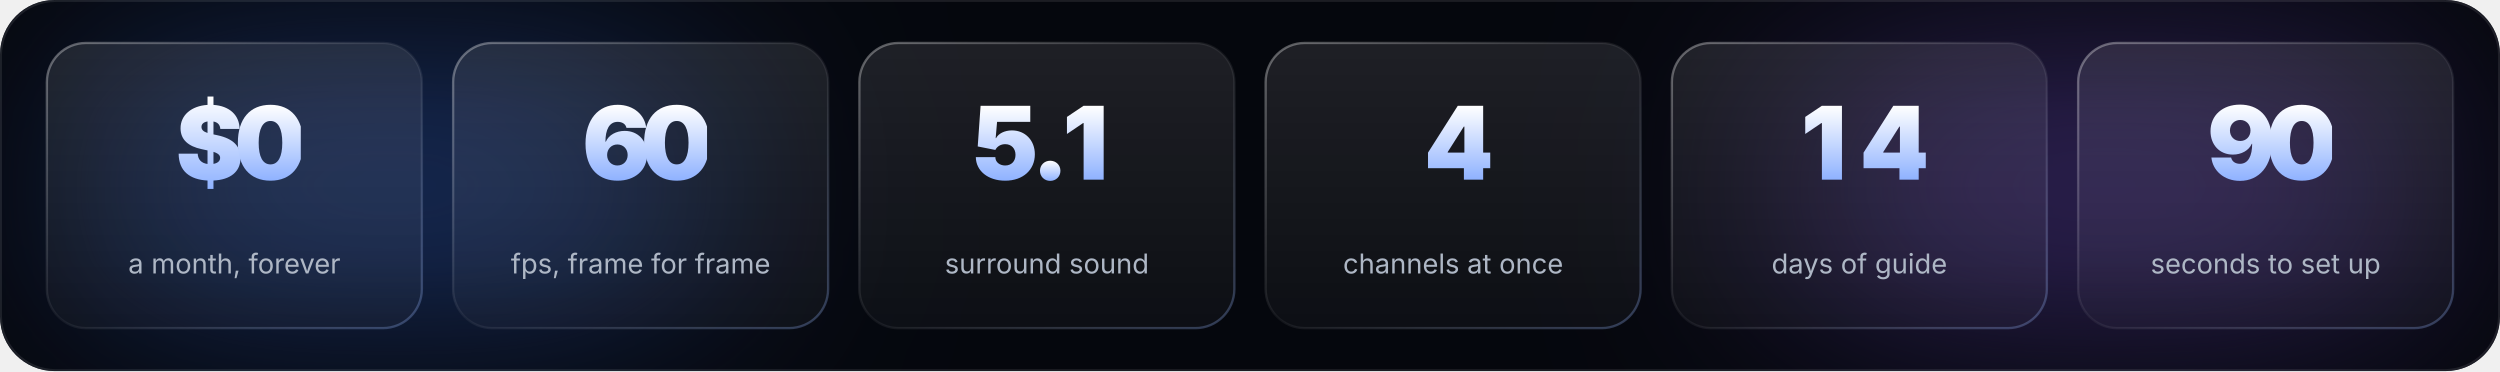
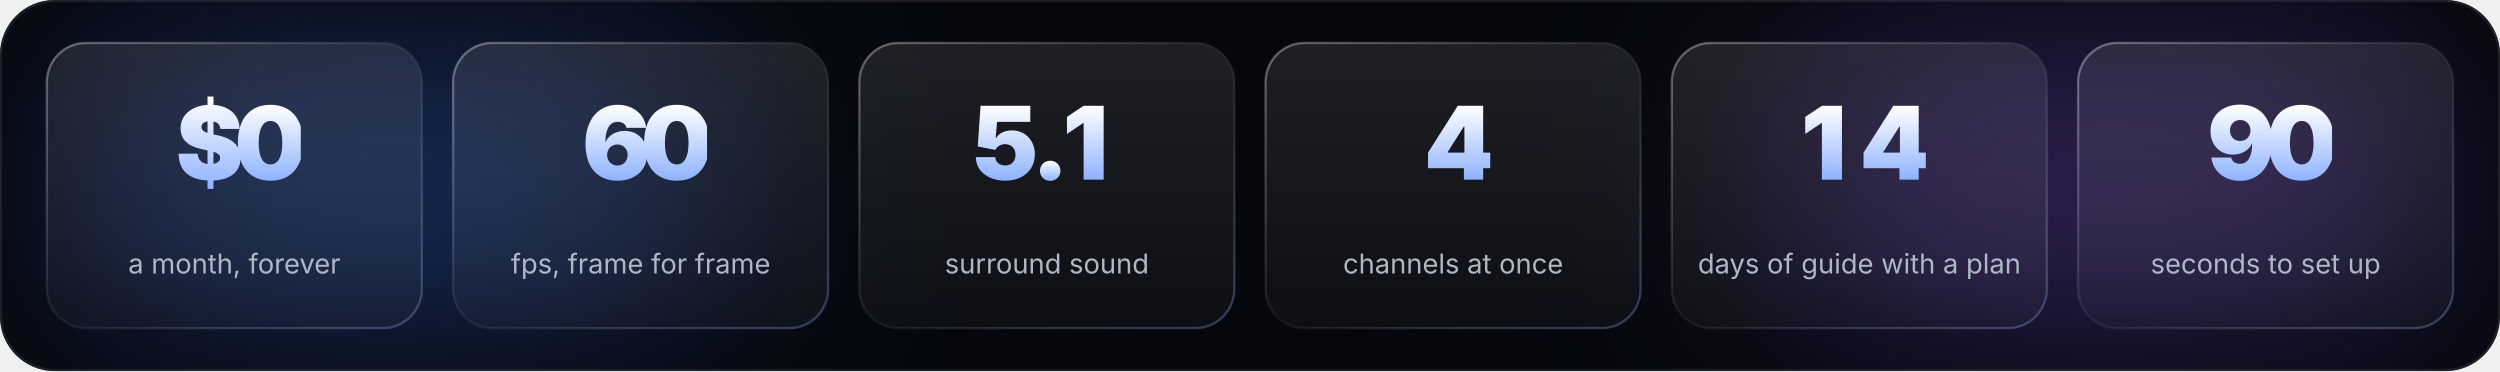
- <svg xmlns="http://www.w3.org/2000/svg" viewBox="0 0 1280 190" width="1280" height="190" role="img" aria-label="Free forever, 60 fps, 5.1 surround, 4 channels at once, 14 days of guide, 90-second setup">
+ <svg xmlns="http://www.w3.org/2000/svg" viewBox="0 0 1280 190" width="1280" height="190" role="img" aria-label="Free forever, 60 fps, 5.1 surround, 4 channels at once, 14 days of guide with a paid listings plan, 90-second setup">
  <defs>
    <filter id="glow" x="-50%" y="-50%" width="200%" height="200%">
      <feGaussianBlur stdDeviation="6" result="b" />
      <feMerge>
        <feMergeNode in="b" />
        <feMergeNode in="SourceGraphic" />
      </feMerge>
    </filter>
    <filter id="soft" x="-50%" y="-50%" width="200%" height="200%">
      <feGaussianBlur stdDeviation="60" />
    </filter>
    <linearGradient id="glass" x1="0" y1="0" x2="0" y2="1">
      <stop offset="0" stop-color="#FFFFFF" stop-opacity="0.10" />
      <stop offset="1" stop-color="#FFFFFF" stop-opacity="0.03" />
    </linearGradient>
    <linearGradient id="rim" x1="0" y1="0" x2="1" y2="1">
      <stop offset="0" stop-color="#FFFFFF" stop-opacity="0.35" />
      <stop offset="0.5" stop-color="#FFFFFF" stop-opacity="0.05" />
      <stop offset="1" stop-color="#8FB2FF" stop-opacity="0.30" />
    </linearGradient>
    <clipPath id="clip">
      <rect width="1280" height="190" rx="28" />
    </clipPath>
    <linearGradient id="num" x1="0" y1="0" x2="0" y2="1">
      <stop offset="0" stop-color="#FFFFFF" />
      <stop offset="1" stop-color="#8FB2FF" />
    </linearGradient>
  </defs>
  <g clip-path="url(#clip)">
    <rect width="1280" height="190" fill="#05070D" />
    <circle cx="200" cy="100" r="160" fill="#3D7BFF" opacity="0.55" filter="url(#soft)">
      <animate attributeName="cx" values="200;500;200" dur="20s" repeatCount="indefinite" />
      <animate attributeName="cy" values="100;100;100" dur="26.0s" repeatCount="indefinite" />
    </circle>
    <circle cx="1080" cy="100" r="160" fill="#8B5CF6" opacity="0.55" filter="url(#soft)">
      <animate attributeName="cx" values="1080;780;1080" dur="24s" repeatCount="indefinite" />
      <animate attributeName="cy" values="100;100;100" dur="31.2s" repeatCount="indefinite" />
    </circle>
    <rect width="1280" height="190" fill="#05070D" opacity="0.5" />
    <g transform="translate(24 22)">
      <rect x="0" y="0" width="192" height="146" rx="20" fill="url(#glass)" stroke="url(#rim)" stroke-width="1.2" />
      <text x="66" y="70" font-family="-apple-system, BlinkMacSystemFont, 'SF Pro Display', 'Segoe UI', Inter, Helvetica, Arial, sans-serif" font-size="52" font-weight="900" fill="url(#num)">$</text>
      <svg x="96" y="18" width="34" height="62" overflow="hidden">
        <g transform="translate(0 52)">
          <g transform="translate(0 -560)">
            <text x="0" y="0" font-family="-apple-system, BlinkMacSystemFont, 'SF Pro Display', 'Segoe UI', Inter, Helvetica, Arial, sans-serif" font-size="52" font-weight="900" fill="url(#num)">0</text>
            <text x="0" y="56" font-family="-apple-system, BlinkMacSystemFont, 'SF Pro Display', 'Segoe UI', Inter, Helvetica, Arial, sans-serif" font-size="52" font-weight="900" fill="url(#num)">1</text>
            <text x="0" y="112" font-family="-apple-system, BlinkMacSystemFont, 'SF Pro Display', 'Segoe UI', Inter, Helvetica, Arial, sans-serif" font-size="52" font-weight="900" fill="url(#num)">2</text>
            <text x="0" y="168" font-family="-apple-system, BlinkMacSystemFont, 'SF Pro Display', 'Segoe UI', Inter, Helvetica, Arial, sans-serif" font-size="52" font-weight="900" fill="url(#num)">3</text>
            <text x="0" y="224" font-family="-apple-system, BlinkMacSystemFont, 'SF Pro Display', 'Segoe UI', Inter, Helvetica, Arial, sans-serif" font-size="52" font-weight="900" fill="url(#num)">4</text>
            <text x="0" y="280" font-family="-apple-system, BlinkMacSystemFont, 'SF Pro Display', 'Segoe UI', Inter, Helvetica, Arial, sans-serif" font-size="52" font-weight="900" fill="url(#num)">5</text>
            <text x="0" y="336" font-family="-apple-system, BlinkMacSystemFont, 'SF Pro Display', 'Segoe UI', Inter, Helvetica, Arial, sans-serif" font-size="52" font-weight="900" fill="url(#num)">6</text>
            <text x="0" y="392" font-family="-apple-system, BlinkMacSystemFont, 'SF Pro Display', 'Segoe UI', Inter, Helvetica, Arial, sans-serif" font-size="52" font-weight="900" fill="url(#num)">7</text>
            <text x="0" y="448" font-family="-apple-system, BlinkMacSystemFont, 'SF Pro Display', 'Segoe UI', Inter, Helvetica, Arial, sans-serif" font-size="52" font-weight="900" fill="url(#num)">8</text>
            <text x="0" y="504" font-family="-apple-system, BlinkMacSystemFont, 'SF Pro Display', 'Segoe UI', Inter, Helvetica, Arial, sans-serif" font-size="52" font-weight="900" fill="url(#num)">9</text>
            <text x="0" y="560" font-family="-apple-system, BlinkMacSystemFont, 'SF Pro Display', 'Segoe UI', Inter, Helvetica, Arial, sans-serif" font-size="52" font-weight="900" fill="url(#num)">0</text>
            <animateTransform attributeName="transform" type="translate" from="0 0" to="0 -560" dur="1.00s" fill="freeze" calcMode="spline" keySplines="0.2 0.8 0.2 1" keyTimes="0;1" begin="0s" />
          </g>
        </g>
      </svg>
      <text x="96" y="118" text-anchor="middle" font-family="-apple-system, BlinkMacSystemFont, 'SF Pro Display', 'Segoe UI', Inter, Helvetica, Arial, sans-serif" font-size="14" fill="#AEB7C5">a month, forever</text>
    </g>
    <g transform="translate(232 22)">
      <rect x="0" y="0" width="192" height="146" rx="20" fill="url(#glass)" stroke="url(#rim)" stroke-width="1.2" />
      <svg x="66" y="18" width="34" height="62" overflow="hidden">
        <g transform="translate(0 52)">
          <g transform="translate(0 -896)">
            <text x="0" y="0" font-family="-apple-system, BlinkMacSystemFont, 'SF Pro Display', 'Segoe UI', Inter, Helvetica, Arial, sans-serif" font-size="52" font-weight="900" fill="url(#num)">0</text>
            <text x="0" y="56" font-family="-apple-system, BlinkMacSystemFont, 'SF Pro Display', 'Segoe UI', Inter, Helvetica, Arial, sans-serif" font-size="52" font-weight="900" fill="url(#num)">1</text>
            <text x="0" y="112" font-family="-apple-system, BlinkMacSystemFont, 'SF Pro Display', 'Segoe UI', Inter, Helvetica, Arial, sans-serif" font-size="52" font-weight="900" fill="url(#num)">2</text>
            <text x="0" y="168" font-family="-apple-system, BlinkMacSystemFont, 'SF Pro Display', 'Segoe UI', Inter, Helvetica, Arial, sans-serif" font-size="52" font-weight="900" fill="url(#num)">3</text>
            <text x="0" y="224" font-family="-apple-system, BlinkMacSystemFont, 'SF Pro Display', 'Segoe UI', Inter, Helvetica, Arial, sans-serif" font-size="52" font-weight="900" fill="url(#num)">4</text>
            <text x="0" y="280" font-family="-apple-system, BlinkMacSystemFont, 'SF Pro Display', 'Segoe UI', Inter, Helvetica, Arial, sans-serif" font-size="52" font-weight="900" fill="url(#num)">5</text>
            <text x="0" y="336" font-family="-apple-system, BlinkMacSystemFont, 'SF Pro Display', 'Segoe UI', Inter, Helvetica, Arial, sans-serif" font-size="52" font-weight="900" fill="url(#num)">6</text>
            <text x="0" y="392" font-family="-apple-system, BlinkMacSystemFont, 'SF Pro Display', 'Segoe UI', Inter, Helvetica, Arial, sans-serif" font-size="52" font-weight="900" fill="url(#num)">7</text>
            <text x="0" y="448" font-family="-apple-system, BlinkMacSystemFont, 'SF Pro Display', 'Segoe UI', Inter, Helvetica, Arial, sans-serif" font-size="52" font-weight="900" fill="url(#num)">8</text>
            <text x="0" y="504" font-family="-apple-system, BlinkMacSystemFont, 'SF Pro Display', 'Segoe UI', Inter, Helvetica, Arial, sans-serif" font-size="52" font-weight="900" fill="url(#num)">9</text>
            <text x="0" y="560" font-family="-apple-system, BlinkMacSystemFont, 'SF Pro Display', 'Segoe UI', Inter, Helvetica, Arial, sans-serif" font-size="52" font-weight="900" fill="url(#num)">0</text>
            <text x="0" y="616" font-family="-apple-system, BlinkMacSystemFont, 'SF Pro Display', 'Segoe UI', Inter, Helvetica, Arial, sans-serif" font-size="52" font-weight="900" fill="url(#num)">1</text>
            <text x="0" y="672" font-family="-apple-system, BlinkMacSystemFont, 'SF Pro Display', 'Segoe UI', Inter, Helvetica, Arial, sans-serif" font-size="52" font-weight="900" fill="url(#num)">2</text>
            <text x="0" y="728" font-family="-apple-system, BlinkMacSystemFont, 'SF Pro Display', 'Segoe UI', Inter, Helvetica, Arial, sans-serif" font-size="52" font-weight="900" fill="url(#num)">3</text>
            <text x="0" y="784" font-family="-apple-system, BlinkMacSystemFont, 'SF Pro Display', 'Segoe UI', Inter, Helvetica, Arial, sans-serif" font-size="52" font-weight="900" fill="url(#num)">4</text>
            <text x="0" y="840" font-family="-apple-system, BlinkMacSystemFont, 'SF Pro Display', 'Segoe UI', Inter, Helvetica, Arial, sans-serif" font-size="52" font-weight="900" fill="url(#num)">5</text>
            <text x="0" y="896" font-family="-apple-system, BlinkMacSystemFont, 'SF Pro Display', 'Segoe UI', Inter, Helvetica, Arial, sans-serif" font-size="52" font-weight="900" fill="url(#num)">6</text>
            <animateTransform attributeName="transform" type="translate" from="0 0" to="0 -896" dur="1.12s" fill="freeze" calcMode="spline" keySplines="0.2 0.8 0.2 1" keyTimes="0;1" begin="0s" />
          </g>
        </g>
      </svg>
      <svg x="96" y="18" width="34" height="62" overflow="hidden">
        <g transform="translate(0 52)">
          <g transform="translate(0 -560)">
            <text x="0" y="0" font-family="-apple-system, BlinkMacSystemFont, 'SF Pro Display', 'Segoe UI', Inter, Helvetica, Arial, sans-serif" font-size="52" font-weight="900" fill="url(#num)">0</text>
            <text x="0" y="56" font-family="-apple-system, BlinkMacSystemFont, 'SF Pro Display', 'Segoe UI', Inter, Helvetica, Arial, sans-serif" font-size="52" font-weight="900" fill="url(#num)">1</text>
            <text x="0" y="112" font-family="-apple-system, BlinkMacSystemFont, 'SF Pro Display', 'Segoe UI', Inter, Helvetica, Arial, sans-serif" font-size="52" font-weight="900" fill="url(#num)">2</text>
            <text x="0" y="168" font-family="-apple-system, BlinkMacSystemFont, 'SF Pro Display', 'Segoe UI', Inter, Helvetica, Arial, sans-serif" font-size="52" font-weight="900" fill="url(#num)">3</text>
            <text x="0" y="224" font-family="-apple-system, BlinkMacSystemFont, 'SF Pro Display', 'Segoe UI', Inter, Helvetica, Arial, sans-serif" font-size="52" font-weight="900" fill="url(#num)">4</text>
            <text x="0" y="280" font-family="-apple-system, BlinkMacSystemFont, 'SF Pro Display', 'Segoe UI', Inter, Helvetica, Arial, sans-serif" font-size="52" font-weight="900" fill="url(#num)">5</text>
            <text x="0" y="336" font-family="-apple-system, BlinkMacSystemFont, 'SF Pro Display', 'Segoe UI', Inter, Helvetica, Arial, sans-serif" font-size="52" font-weight="900" fill="url(#num)">6</text>
            <text x="0" y="392" font-family="-apple-system, BlinkMacSystemFont, 'SF Pro Display', 'Segoe UI', Inter, Helvetica, Arial, sans-serif" font-size="52" font-weight="900" fill="url(#num)">7</text>
            <text x="0" y="448" font-family="-apple-system, BlinkMacSystemFont, 'SF Pro Display', 'Segoe UI', Inter, Helvetica, Arial, sans-serif" font-size="52" font-weight="900" fill="url(#num)">8</text>
            <text x="0" y="504" font-family="-apple-system, BlinkMacSystemFont, 'SF Pro Display', 'Segoe UI', Inter, Helvetica, Arial, sans-serif" font-size="52" font-weight="900" fill="url(#num)">9</text>
            <text x="0" y="560" font-family="-apple-system, BlinkMacSystemFont, 'SF Pro Display', 'Segoe UI', Inter, Helvetica, Arial, sans-serif" font-size="52" font-weight="900" fill="url(#num)">0</text>
            <animateTransform attributeName="transform" type="translate" from="0 0" to="0 -560" dur="1.12s" fill="freeze" calcMode="spline" keySplines="0.2 0.8 0.2 1" keyTimes="0;1" begin="0s" />
          </g>
        </g>
      </svg>
      <text x="96" y="118" text-anchor="middle" font-family="-apple-system, BlinkMacSystemFont, 'SF Pro Display', 'Segoe UI', Inter, Helvetica, Arial, sans-serif" font-size="14" fill="#AEB7C5">fps, frame for frame</text>
    </g>
    <g transform="translate(440 22)">
      <rect x="0" y="0" width="192" height="146" rx="20" fill="url(#glass)" stroke="url(#rim)" stroke-width="1.2" />
      <svg x="58" y="18" width="34" height="62" overflow="hidden">
        <g transform="translate(0 52)">
          <g transform="translate(0 -840)">
            <text x="0" y="0" font-family="-apple-system, BlinkMacSystemFont, 'SF Pro Display', 'Segoe UI', Inter, Helvetica, Arial, sans-serif" font-size="52" font-weight="900" fill="url(#num)">0</text>
            <text x="0" y="56" font-family="-apple-system, BlinkMacSystemFont, 'SF Pro Display', 'Segoe UI', Inter, Helvetica, Arial, sans-serif" font-size="52" font-weight="900" fill="url(#num)">1</text>
            <text x="0" y="112" font-family="-apple-system, BlinkMacSystemFont, 'SF Pro Display', 'Segoe UI', Inter, Helvetica, Arial, sans-serif" font-size="52" font-weight="900" fill="url(#num)">2</text>
            <text x="0" y="168" font-family="-apple-system, BlinkMacSystemFont, 'SF Pro Display', 'Segoe UI', Inter, Helvetica, Arial, sans-serif" font-size="52" font-weight="900" fill="url(#num)">3</text>
            <text x="0" y="224" font-family="-apple-system, BlinkMacSystemFont, 'SF Pro Display', 'Segoe UI', Inter, Helvetica, Arial, sans-serif" font-size="52" font-weight="900" fill="url(#num)">4</text>
            <text x="0" y="280" font-family="-apple-system, BlinkMacSystemFont, 'SF Pro Display', 'Segoe UI', Inter, Helvetica, Arial, sans-serif" font-size="52" font-weight="900" fill="url(#num)">5</text>
            <text x="0" y="336" font-family="-apple-system, BlinkMacSystemFont, 'SF Pro Display', 'Segoe UI', Inter, Helvetica, Arial, sans-serif" font-size="52" font-weight="900" fill="url(#num)">6</text>
            <text x="0" y="392" font-family="-apple-system, BlinkMacSystemFont, 'SF Pro Display', 'Segoe UI', Inter, Helvetica, Arial, sans-serif" font-size="52" font-weight="900" fill="url(#num)">7</text>
            <text x="0" y="448" font-family="-apple-system, BlinkMacSystemFont, 'SF Pro Display', 'Segoe UI', Inter, Helvetica, Arial, sans-serif" font-size="52" font-weight="900" fill="url(#num)">8</text>
            <text x="0" y="504" font-family="-apple-system, BlinkMacSystemFont, 'SF Pro Display', 'Segoe UI', Inter, Helvetica, Arial, sans-serif" font-size="52" font-weight="900" fill="url(#num)">9</text>
            <text x="0" y="560" font-family="-apple-system, BlinkMacSystemFont, 'SF Pro Display', 'Segoe UI', Inter, Helvetica, Arial, sans-serif" font-size="52" font-weight="900" fill="url(#num)">0</text>
            <text x="0" y="616" font-family="-apple-system, BlinkMacSystemFont, 'SF Pro Display', 'Segoe UI', Inter, Helvetica, Arial, sans-serif" font-size="52" font-weight="900" fill="url(#num)">1</text>
            <text x="0" y="672" font-family="-apple-system, BlinkMacSystemFont, 'SF Pro Display', 'Segoe UI', Inter, Helvetica, Arial, sans-serif" font-size="52" font-weight="900" fill="url(#num)">2</text>
            <text x="0" y="728" font-family="-apple-system, BlinkMacSystemFont, 'SF Pro Display', 'Segoe UI', Inter, Helvetica, Arial, sans-serif" font-size="52" font-weight="900" fill="url(#num)">3</text>
            <text x="0" y="784" font-family="-apple-system, BlinkMacSystemFont, 'SF Pro Display', 'Segoe UI', Inter, Helvetica, Arial, sans-serif" font-size="52" font-weight="900" fill="url(#num)">4</text>
            <text x="0" y="840" font-family="-apple-system, BlinkMacSystemFont, 'SF Pro Display', 'Segoe UI', Inter, Helvetica, Arial, sans-serif" font-size="52" font-weight="900" fill="url(#num)">5</text>
            <animateTransform attributeName="transform" type="translate" from="0 0" to="0 -840" dur="1.24s" fill="freeze" calcMode="spline" keySplines="0.2 0.8 0.2 1" keyTimes="0;1" begin="0s" />
          </g>
        </g>
      </svg>
      <text x="88" y="70" font-family="-apple-system, BlinkMacSystemFont, 'SF Pro Display', 'Segoe UI', Inter, Helvetica, Arial, sans-serif" font-size="52" font-weight="900" fill="url(#num)">.</text>
      <svg x="104" y="18" width="34" height="62" overflow="hidden">
        <g transform="translate(0 52)">
          <g transform="translate(0 -616)">
            <text x="0" y="0" font-family="-apple-system, BlinkMacSystemFont, 'SF Pro Display', 'Segoe UI', Inter, Helvetica, Arial, sans-serif" font-size="52" font-weight="900" fill="url(#num)">0</text>
            <text x="0" y="56" font-family="-apple-system, BlinkMacSystemFont, 'SF Pro Display', 'Segoe UI', Inter, Helvetica, Arial, sans-serif" font-size="52" font-weight="900" fill="url(#num)">1</text>
            <text x="0" y="112" font-family="-apple-system, BlinkMacSystemFont, 'SF Pro Display', 'Segoe UI', Inter, Helvetica, Arial, sans-serif" font-size="52" font-weight="900" fill="url(#num)">2</text>
            <text x="0" y="168" font-family="-apple-system, BlinkMacSystemFont, 'SF Pro Display', 'Segoe UI', Inter, Helvetica, Arial, sans-serif" font-size="52" font-weight="900" fill="url(#num)">3</text>
            <text x="0" y="224" font-family="-apple-system, BlinkMacSystemFont, 'SF Pro Display', 'Segoe UI', Inter, Helvetica, Arial, sans-serif" font-size="52" font-weight="900" fill="url(#num)">4</text>
            <text x="0" y="280" font-family="-apple-system, BlinkMacSystemFont, 'SF Pro Display', 'Segoe UI', Inter, Helvetica, Arial, sans-serif" font-size="52" font-weight="900" fill="url(#num)">5</text>
            <text x="0" y="336" font-family="-apple-system, BlinkMacSystemFont, 'SF Pro Display', 'Segoe UI', Inter, Helvetica, Arial, sans-serif" font-size="52" font-weight="900" fill="url(#num)">6</text>
            <text x="0" y="392" font-family="-apple-system, BlinkMacSystemFont, 'SF Pro Display', 'Segoe UI', Inter, Helvetica, Arial, sans-serif" font-size="52" font-weight="900" fill="url(#num)">7</text>
            <text x="0" y="448" font-family="-apple-system, BlinkMacSystemFont, 'SF Pro Display', 'Segoe UI', Inter, Helvetica, Arial, sans-serif" font-size="52" font-weight="900" fill="url(#num)">8</text>
            <text x="0" y="504" font-family="-apple-system, BlinkMacSystemFont, 'SF Pro Display', 'Segoe UI', Inter, Helvetica, Arial, sans-serif" font-size="52" font-weight="900" fill="url(#num)">9</text>
            <text x="0" y="560" font-family="-apple-system, BlinkMacSystemFont, 'SF Pro Display', 'Segoe UI', Inter, Helvetica, Arial, sans-serif" font-size="52" font-weight="900" fill="url(#num)">0</text>
            <text x="0" y="616" font-family="-apple-system, BlinkMacSystemFont, 'SF Pro Display', 'Segoe UI', Inter, Helvetica, Arial, sans-serif" font-size="52" font-weight="900" fill="url(#num)">1</text>
            <animateTransform attributeName="transform" type="translate" from="0 0" to="0 -616" dur="1.24s" fill="freeze" calcMode="spline" keySplines="0.2 0.8 0.2 1" keyTimes="0;1" begin="0s" />
          </g>
        </g>
      </svg>
      <text x="96" y="118" text-anchor="middle" font-family="-apple-system, BlinkMacSystemFont, 'SF Pro Display', 'Segoe UI', Inter, Helvetica, Arial, sans-serif" font-size="14" fill="#AEB7C5">surround sound</text>
    </g>
    <g transform="translate(648 22)">
      <rect x="0" y="0" width="192" height="146" rx="20" fill="url(#glass)" stroke="url(#rim)" stroke-width="1.2" />
      <svg x="81" y="18" width="34" height="62" overflow="hidden">
        <g transform="translate(0 52)">
          <g transform="translate(0 -784)">
            <text x="0" y="0" font-family="-apple-system, BlinkMacSystemFont, 'SF Pro Display', 'Segoe UI', Inter, Helvetica, Arial, sans-serif" font-size="52" font-weight="900" fill="url(#num)">0</text>
            <text x="0" y="56" font-family="-apple-system, BlinkMacSystemFont, 'SF Pro Display', 'Segoe UI', Inter, Helvetica, Arial, sans-serif" font-size="52" font-weight="900" fill="url(#num)">1</text>
            <text x="0" y="112" font-family="-apple-system, BlinkMacSystemFont, 'SF Pro Display', 'Segoe UI', Inter, Helvetica, Arial, sans-serif" font-size="52" font-weight="900" fill="url(#num)">2</text>
            <text x="0" y="168" font-family="-apple-system, BlinkMacSystemFont, 'SF Pro Display', 'Segoe UI', Inter, Helvetica, Arial, sans-serif" font-size="52" font-weight="900" fill="url(#num)">3</text>
            <text x="0" y="224" font-family="-apple-system, BlinkMacSystemFont, 'SF Pro Display', 'Segoe UI', Inter, Helvetica, Arial, sans-serif" font-size="52" font-weight="900" fill="url(#num)">4</text>
            <text x="0" y="280" font-family="-apple-system, BlinkMacSystemFont, 'SF Pro Display', 'Segoe UI', Inter, Helvetica, Arial, sans-serif" font-size="52" font-weight="900" fill="url(#num)">5</text>
            <text x="0" y="336" font-family="-apple-system, BlinkMacSystemFont, 'SF Pro Display', 'Segoe UI', Inter, Helvetica, Arial, sans-serif" font-size="52" font-weight="900" fill="url(#num)">6</text>
            <text x="0" y="392" font-family="-apple-system, BlinkMacSystemFont, 'SF Pro Display', 'Segoe UI', Inter, Helvetica, Arial, sans-serif" font-size="52" font-weight="900" fill="url(#num)">7</text>
            <text x="0" y="448" font-family="-apple-system, BlinkMacSystemFont, 'SF Pro Display', 'Segoe UI', Inter, Helvetica, Arial, sans-serif" font-size="52" font-weight="900" fill="url(#num)">8</text>
            <text x="0" y="504" font-family="-apple-system, BlinkMacSystemFont, 'SF Pro Display', 'Segoe UI', Inter, Helvetica, Arial, sans-serif" font-size="52" font-weight="900" fill="url(#num)">9</text>
            <text x="0" y="560" font-family="-apple-system, BlinkMacSystemFont, 'SF Pro Display', 'Segoe UI', Inter, Helvetica, Arial, sans-serif" font-size="52" font-weight="900" fill="url(#num)">0</text>
            <text x="0" y="616" font-family="-apple-system, BlinkMacSystemFont, 'SF Pro Display', 'Segoe UI', Inter, Helvetica, Arial, sans-serif" font-size="52" font-weight="900" fill="url(#num)">1</text>
            <text x="0" y="672" font-family="-apple-system, BlinkMacSystemFont, 'SF Pro Display', 'Segoe UI', Inter, Helvetica, Arial, sans-serif" font-size="52" font-weight="900" fill="url(#num)">2</text>
            <text x="0" y="728" font-family="-apple-system, BlinkMacSystemFont, 'SF Pro Display', 'Segoe UI', Inter, Helvetica, Arial, sans-serif" font-size="52" font-weight="900" fill="url(#num)">3</text>
            <text x="0" y="784" font-family="-apple-system, BlinkMacSystemFont, 'SF Pro Display', 'Segoe UI', Inter, Helvetica, Arial, sans-serif" font-size="52" font-weight="900" fill="url(#num)">4</text>
            <animateTransform attributeName="transform" type="translate" from="0 0" to="0 -784" dur="1.36s" fill="freeze" calcMode="spline" keySplines="0.2 0.8 0.2 1" keyTimes="0;1" begin="0s" />
          </g>
        </g>
      </svg>
      <text x="96" y="118" text-anchor="middle" font-family="-apple-system, BlinkMacSystemFont, 'SF Pro Display', 'Segoe UI', Inter, Helvetica, Arial, sans-serif" font-size="14" fill="#AEB7C5">channels at once</text>
    </g>
    <g transform="translate(856 22)">
      <rect x="0" y="0" width="192" height="146" rx="20" fill="url(#glass)" stroke="url(#rim)" stroke-width="1.2" />
      <svg x="66" y="18" width="34" height="62" overflow="hidden">
        <g transform="translate(0 52)">
          <g transform="translate(0 -616)">
            <text x="0" y="0" font-family="-apple-system, BlinkMacSystemFont, 'SF Pro Display', 'Segoe UI', Inter, Helvetica, Arial, sans-serif" font-size="52" font-weight="900" fill="url(#num)">0</text>
            <text x="0" y="56" font-family="-apple-system, BlinkMacSystemFont, 'SF Pro Display', 'Segoe UI', Inter, Helvetica, Arial, sans-serif" font-size="52" font-weight="900" fill="url(#num)">1</text>
            <text x="0" y="112" font-family="-apple-system, BlinkMacSystemFont, 'SF Pro Display', 'Segoe UI', Inter, Helvetica, Arial, sans-serif" font-size="52" font-weight="900" fill="url(#num)">2</text>
            <text x="0" y="168" font-family="-apple-system, BlinkMacSystemFont, 'SF Pro Display', 'Segoe UI', Inter, Helvetica, Arial, sans-serif" font-size="52" font-weight="900" fill="url(#num)">3</text>
            <text x="0" y="224" font-family="-apple-system, BlinkMacSystemFont, 'SF Pro Display', 'Segoe UI', Inter, Helvetica, Arial, sans-serif" font-size="52" font-weight="900" fill="url(#num)">4</text>
            <text x="0" y="280" font-family="-apple-system, BlinkMacSystemFont, 'SF Pro Display', 'Segoe UI', Inter, Helvetica, Arial, sans-serif" font-size="52" font-weight="900" fill="url(#num)">5</text>
            <text x="0" y="336" font-family="-apple-system, BlinkMacSystemFont, 'SF Pro Display', 'Segoe UI', Inter, Helvetica, Arial, sans-serif" font-size="52" font-weight="900" fill="url(#num)">6</text>
            <text x="0" y="392" font-family="-apple-system, BlinkMacSystemFont, 'SF Pro Display', 'Segoe UI', Inter, Helvetica, Arial, sans-serif" font-size="52" font-weight="900" fill="url(#num)">7</text>
            <text x="0" y="448" font-family="-apple-system, BlinkMacSystemFont, 'SF Pro Display', 'Segoe UI', Inter, Helvetica, Arial, sans-serif" font-size="52" font-weight="900" fill="url(#num)">8</text>
            <text x="0" y="504" font-family="-apple-system, BlinkMacSystemFont, 'SF Pro Display', 'Segoe UI', Inter, Helvetica, Arial, sans-serif" font-size="52" font-weight="900" fill="url(#num)">9</text>
            <text x="0" y="560" font-family="-apple-system, BlinkMacSystemFont, 'SF Pro Display', 'Segoe UI', Inter, Helvetica, Arial, sans-serif" font-size="52" font-weight="900" fill="url(#num)">0</text>
            <text x="0" y="616" font-family="-apple-system, BlinkMacSystemFont, 'SF Pro Display', 'Segoe UI', Inter, Helvetica, Arial, sans-serif" font-size="52" font-weight="900" fill="url(#num)">1</text>
            <animateTransform attributeName="transform" type="translate" from="0 0" to="0 -616" dur="1.48s" fill="freeze" calcMode="spline" keySplines="0.2 0.8 0.2 1" keyTimes="0;1" begin="0s" />
          </g>
        </g>
      </svg>
      <svg x="96" y="18" width="34" height="62" overflow="hidden">
        <g transform="translate(0 52)">
          <g transform="translate(0 -784)">
            <text x="0" y="0" font-family="-apple-system, BlinkMacSystemFont, 'SF Pro Display', 'Segoe UI', Inter, Helvetica, Arial, sans-serif" font-size="52" font-weight="900" fill="url(#num)">0</text>
            <text x="0" y="56" font-family="-apple-system, BlinkMacSystemFont, 'SF Pro Display', 'Segoe UI', Inter, Helvetica, Arial, sans-serif" font-size="52" font-weight="900" fill="url(#num)">1</text>
            <text x="0" y="112" font-family="-apple-system, BlinkMacSystemFont, 'SF Pro Display', 'Segoe UI', Inter, Helvetica, Arial, sans-serif" font-size="52" font-weight="900" fill="url(#num)">2</text>
            <text x="0" y="168" font-family="-apple-system, BlinkMacSystemFont, 'SF Pro Display', 'Segoe UI', Inter, Helvetica, Arial, sans-serif" font-size="52" font-weight="900" fill="url(#num)">3</text>
            <text x="0" y="224" font-family="-apple-system, BlinkMacSystemFont, 'SF Pro Display', 'Segoe UI', Inter, Helvetica, Arial, sans-serif" font-size="52" font-weight="900" fill="url(#num)">4</text>
            <text x="0" y="280" font-family="-apple-system, BlinkMacSystemFont, 'SF Pro Display', 'Segoe UI', Inter, Helvetica, Arial, sans-serif" font-size="52" font-weight="900" fill="url(#num)">5</text>
            <text x="0" y="336" font-family="-apple-system, BlinkMacSystemFont, 'SF Pro Display', 'Segoe UI', Inter, Helvetica, Arial, sans-serif" font-size="52" font-weight="900" fill="url(#num)">6</text>
            <text x="0" y="392" font-family="-apple-system, BlinkMacSystemFont, 'SF Pro Display', 'Segoe UI', Inter, Helvetica, Arial, sans-serif" font-size="52" font-weight="900" fill="url(#num)">7</text>
            <text x="0" y="448" font-family="-apple-system, BlinkMacSystemFont, 'SF Pro Display', 'Segoe UI', Inter, Helvetica, Arial, sans-serif" font-size="52" font-weight="900" fill="url(#num)">8</text>
            <text x="0" y="504" font-family="-apple-system, BlinkMacSystemFont, 'SF Pro Display', 'Segoe UI', Inter, Helvetica, Arial, sans-serif" font-size="52" font-weight="900" fill="url(#num)">9</text>
            <text x="0" y="560" font-family="-apple-system, BlinkMacSystemFont, 'SF Pro Display', 'Segoe UI', Inter, Helvetica, Arial, sans-serif" font-size="52" font-weight="900" fill="url(#num)">0</text>
            <text x="0" y="616" font-family="-apple-system, BlinkMacSystemFont, 'SF Pro Display', 'Segoe UI', Inter, Helvetica, Arial, sans-serif" font-size="52" font-weight="900" fill="url(#num)">1</text>
            <text x="0" y="672" font-family="-apple-system, BlinkMacSystemFont, 'SF Pro Display', 'Segoe UI', Inter, Helvetica, Arial, sans-serif" font-size="52" font-weight="900" fill="url(#num)">2</text>
            <text x="0" y="728" font-family="-apple-system, BlinkMacSystemFont, 'SF Pro Display', 'Segoe UI', Inter, Helvetica, Arial, sans-serif" font-size="52" font-weight="900" fill="url(#num)">3</text>
            <text x="0" y="784" font-family="-apple-system, BlinkMacSystemFont, 'SF Pro Display', 'Segoe UI', Inter, Helvetica, Arial, sans-serif" font-size="52" font-weight="900" fill="url(#num)">4</text>
            <animateTransform attributeName="transform" type="translate" from="0 0" to="0 -784" dur="1.48s" fill="freeze" calcMode="spline" keySplines="0.2 0.8 0.2 1" keyTimes="0;1" begin="0s" />
          </g>
        </g>
      </svg>
-       <text x="96" y="118" text-anchor="middle" font-family="-apple-system, BlinkMacSystemFont, 'SF Pro Display', 'Segoe UI', Inter, Helvetica, Arial, sans-serif" font-size="14" fill="#AEB7C5">days of guide</text>
+       <text x="96" y="118" text-anchor="middle" font-family="-apple-system, BlinkMacSystemFont, 'SF Pro Display', 'Segoe UI', Inter, Helvetica, Arial, sans-serif" font-size="14" fill="#AEB7C5">days of guide with a plan</text>
    </g>
    <g transform="translate(1064 22)">
      <rect x="0" y="0" width="192" height="146" rx="20" fill="url(#glass)" stroke="url(#rim)" stroke-width="1.2" />
      <svg x="66" y="18" width="34" height="62" overflow="hidden">
        <g transform="translate(0 52)">
          <g transform="translate(0 -1064)">
            <text x="0" y="0" font-family="-apple-system, BlinkMacSystemFont, 'SF Pro Display', 'Segoe UI', Inter, Helvetica, Arial, sans-serif" font-size="52" font-weight="900" fill="url(#num)">0</text>
            <text x="0" y="56" font-family="-apple-system, BlinkMacSystemFont, 'SF Pro Display', 'Segoe UI', Inter, Helvetica, Arial, sans-serif" font-size="52" font-weight="900" fill="url(#num)">1</text>
            <text x="0" y="112" font-family="-apple-system, BlinkMacSystemFont, 'SF Pro Display', 'Segoe UI', Inter, Helvetica, Arial, sans-serif" font-size="52" font-weight="900" fill="url(#num)">2</text>
            <text x="0" y="168" font-family="-apple-system, BlinkMacSystemFont, 'SF Pro Display', 'Segoe UI', Inter, Helvetica, Arial, sans-serif" font-size="52" font-weight="900" fill="url(#num)">3</text>
            <text x="0" y="224" font-family="-apple-system, BlinkMacSystemFont, 'SF Pro Display', 'Segoe UI', Inter, Helvetica, Arial, sans-serif" font-size="52" font-weight="900" fill="url(#num)">4</text>
            <text x="0" y="280" font-family="-apple-system, BlinkMacSystemFont, 'SF Pro Display', 'Segoe UI', Inter, Helvetica, Arial, sans-serif" font-size="52" font-weight="900" fill="url(#num)">5</text>
            <text x="0" y="336" font-family="-apple-system, BlinkMacSystemFont, 'SF Pro Display', 'Segoe UI', Inter, Helvetica, Arial, sans-serif" font-size="52" font-weight="900" fill="url(#num)">6</text>
            <text x="0" y="392" font-family="-apple-system, BlinkMacSystemFont, 'SF Pro Display', 'Segoe UI', Inter, Helvetica, Arial, sans-serif" font-size="52" font-weight="900" fill="url(#num)">7</text>
            <text x="0" y="448" font-family="-apple-system, BlinkMacSystemFont, 'SF Pro Display', 'Segoe UI', Inter, Helvetica, Arial, sans-serif" font-size="52" font-weight="900" fill="url(#num)">8</text>
            <text x="0" y="504" font-family="-apple-system, BlinkMacSystemFont, 'SF Pro Display', 'Segoe UI', Inter, Helvetica, Arial, sans-serif" font-size="52" font-weight="900" fill="url(#num)">9</text>
            <text x="0" y="560" font-family="-apple-system, BlinkMacSystemFont, 'SF Pro Display', 'Segoe UI', Inter, Helvetica, Arial, sans-serif" font-size="52" font-weight="900" fill="url(#num)">0</text>
            <text x="0" y="616" font-family="-apple-system, BlinkMacSystemFont, 'SF Pro Display', 'Segoe UI', Inter, Helvetica, Arial, sans-serif" font-size="52" font-weight="900" fill="url(#num)">1</text>
            <text x="0" y="672" font-family="-apple-system, BlinkMacSystemFont, 'SF Pro Display', 'Segoe UI', Inter, Helvetica, Arial, sans-serif" font-size="52" font-weight="900" fill="url(#num)">2</text>
            <text x="0" y="728" font-family="-apple-system, BlinkMacSystemFont, 'SF Pro Display', 'Segoe UI', Inter, Helvetica, Arial, sans-serif" font-size="52" font-weight="900" fill="url(#num)">3</text>
            <text x="0" y="784" font-family="-apple-system, BlinkMacSystemFont, 'SF Pro Display', 'Segoe UI', Inter, Helvetica, Arial, sans-serif" font-size="52" font-weight="900" fill="url(#num)">4</text>
            <text x="0" y="840" font-family="-apple-system, BlinkMacSystemFont, 'SF Pro Display', 'Segoe UI', Inter, Helvetica, Arial, sans-serif" font-size="52" font-weight="900" fill="url(#num)">5</text>
            <text x="0" y="896" font-family="-apple-system, BlinkMacSystemFont, 'SF Pro Display', 'Segoe UI', Inter, Helvetica, Arial, sans-serif" font-size="52" font-weight="900" fill="url(#num)">6</text>
            <text x="0" y="952" font-family="-apple-system, BlinkMacSystemFont, 'SF Pro Display', 'Segoe UI', Inter, Helvetica, Arial, sans-serif" font-size="52" font-weight="900" fill="url(#num)">7</text>
            <text x="0" y="1008" font-family="-apple-system, BlinkMacSystemFont, 'SF Pro Display', 'Segoe UI', Inter, Helvetica, Arial, sans-serif" font-size="52" font-weight="900" fill="url(#num)">8</text>
            <text x="0" y="1064" font-family="-apple-system, BlinkMacSystemFont, 'SF Pro Display', 'Segoe UI', Inter, Helvetica, Arial, sans-serif" font-size="52" font-weight="900" fill="url(#num)">9</text>
            <animateTransform attributeName="transform" type="translate" from="0 0" to="0 -1064" dur="1.60s" fill="freeze" calcMode="spline" keySplines="0.2 0.8 0.2 1" keyTimes="0;1" begin="0s" />
          </g>
        </g>
      </svg>
      <svg x="96" y="18" width="34" height="62" overflow="hidden">
        <g transform="translate(0 52)">
          <g transform="translate(0 -560)">
            <text x="0" y="0" font-family="-apple-system, BlinkMacSystemFont, 'SF Pro Display', 'Segoe UI', Inter, Helvetica, Arial, sans-serif" font-size="52" font-weight="900" fill="url(#num)">0</text>
            <text x="0" y="56" font-family="-apple-system, BlinkMacSystemFont, 'SF Pro Display', 'Segoe UI', Inter, Helvetica, Arial, sans-serif" font-size="52" font-weight="900" fill="url(#num)">1</text>
            <text x="0" y="112" font-family="-apple-system, BlinkMacSystemFont, 'SF Pro Display', 'Segoe UI', Inter, Helvetica, Arial, sans-serif" font-size="52" font-weight="900" fill="url(#num)">2</text>
            <text x="0" y="168" font-family="-apple-system, BlinkMacSystemFont, 'SF Pro Display', 'Segoe UI', Inter, Helvetica, Arial, sans-serif" font-size="52" font-weight="900" fill="url(#num)">3</text>
            <text x="0" y="224" font-family="-apple-system, BlinkMacSystemFont, 'SF Pro Display', 'Segoe UI', Inter, Helvetica, Arial, sans-serif" font-size="52" font-weight="900" fill="url(#num)">4</text>
            <text x="0" y="280" font-family="-apple-system, BlinkMacSystemFont, 'SF Pro Display', 'Segoe UI', Inter, Helvetica, Arial, sans-serif" font-size="52" font-weight="900" fill="url(#num)">5</text>
            <text x="0" y="336" font-family="-apple-system, BlinkMacSystemFont, 'SF Pro Display', 'Segoe UI', Inter, Helvetica, Arial, sans-serif" font-size="52" font-weight="900" fill="url(#num)">6</text>
            <text x="0" y="392" font-family="-apple-system, BlinkMacSystemFont, 'SF Pro Display', 'Segoe UI', Inter, Helvetica, Arial, sans-serif" font-size="52" font-weight="900" fill="url(#num)">7</text>
            <text x="0" y="448" font-family="-apple-system, BlinkMacSystemFont, 'SF Pro Display', 'Segoe UI', Inter, Helvetica, Arial, sans-serif" font-size="52" font-weight="900" fill="url(#num)">8</text>
            <text x="0" y="504" font-family="-apple-system, BlinkMacSystemFont, 'SF Pro Display', 'Segoe UI', Inter, Helvetica, Arial, sans-serif" font-size="52" font-weight="900" fill="url(#num)">9</text>
            <text x="0" y="560" font-family="-apple-system, BlinkMacSystemFont, 'SF Pro Display', 'Segoe UI', Inter, Helvetica, Arial, sans-serif" font-size="52" font-weight="900" fill="url(#num)">0</text>
            <animateTransform attributeName="transform" type="translate" from="0 0" to="0 -560" dur="1.60s" fill="freeze" calcMode="spline" keySplines="0.2 0.8 0.2 1" keyTimes="0;1" begin="0s" />
          </g>
        </g>
      </svg>
      <text x="96" y="118" text-anchor="middle" font-family="-apple-system, BlinkMacSystemFont, 'SF Pro Display', 'Segoe UI', Inter, Helvetica, Arial, sans-serif" font-size="14" fill="#AEB7C5">seconds to set up</text>
    </g>
  </g>
  <rect x="0.5" y="0.5" width="1279" height="189" rx="28" fill="none" stroke="#FFFFFF" stroke-opacity="0.09" />
</svg>
